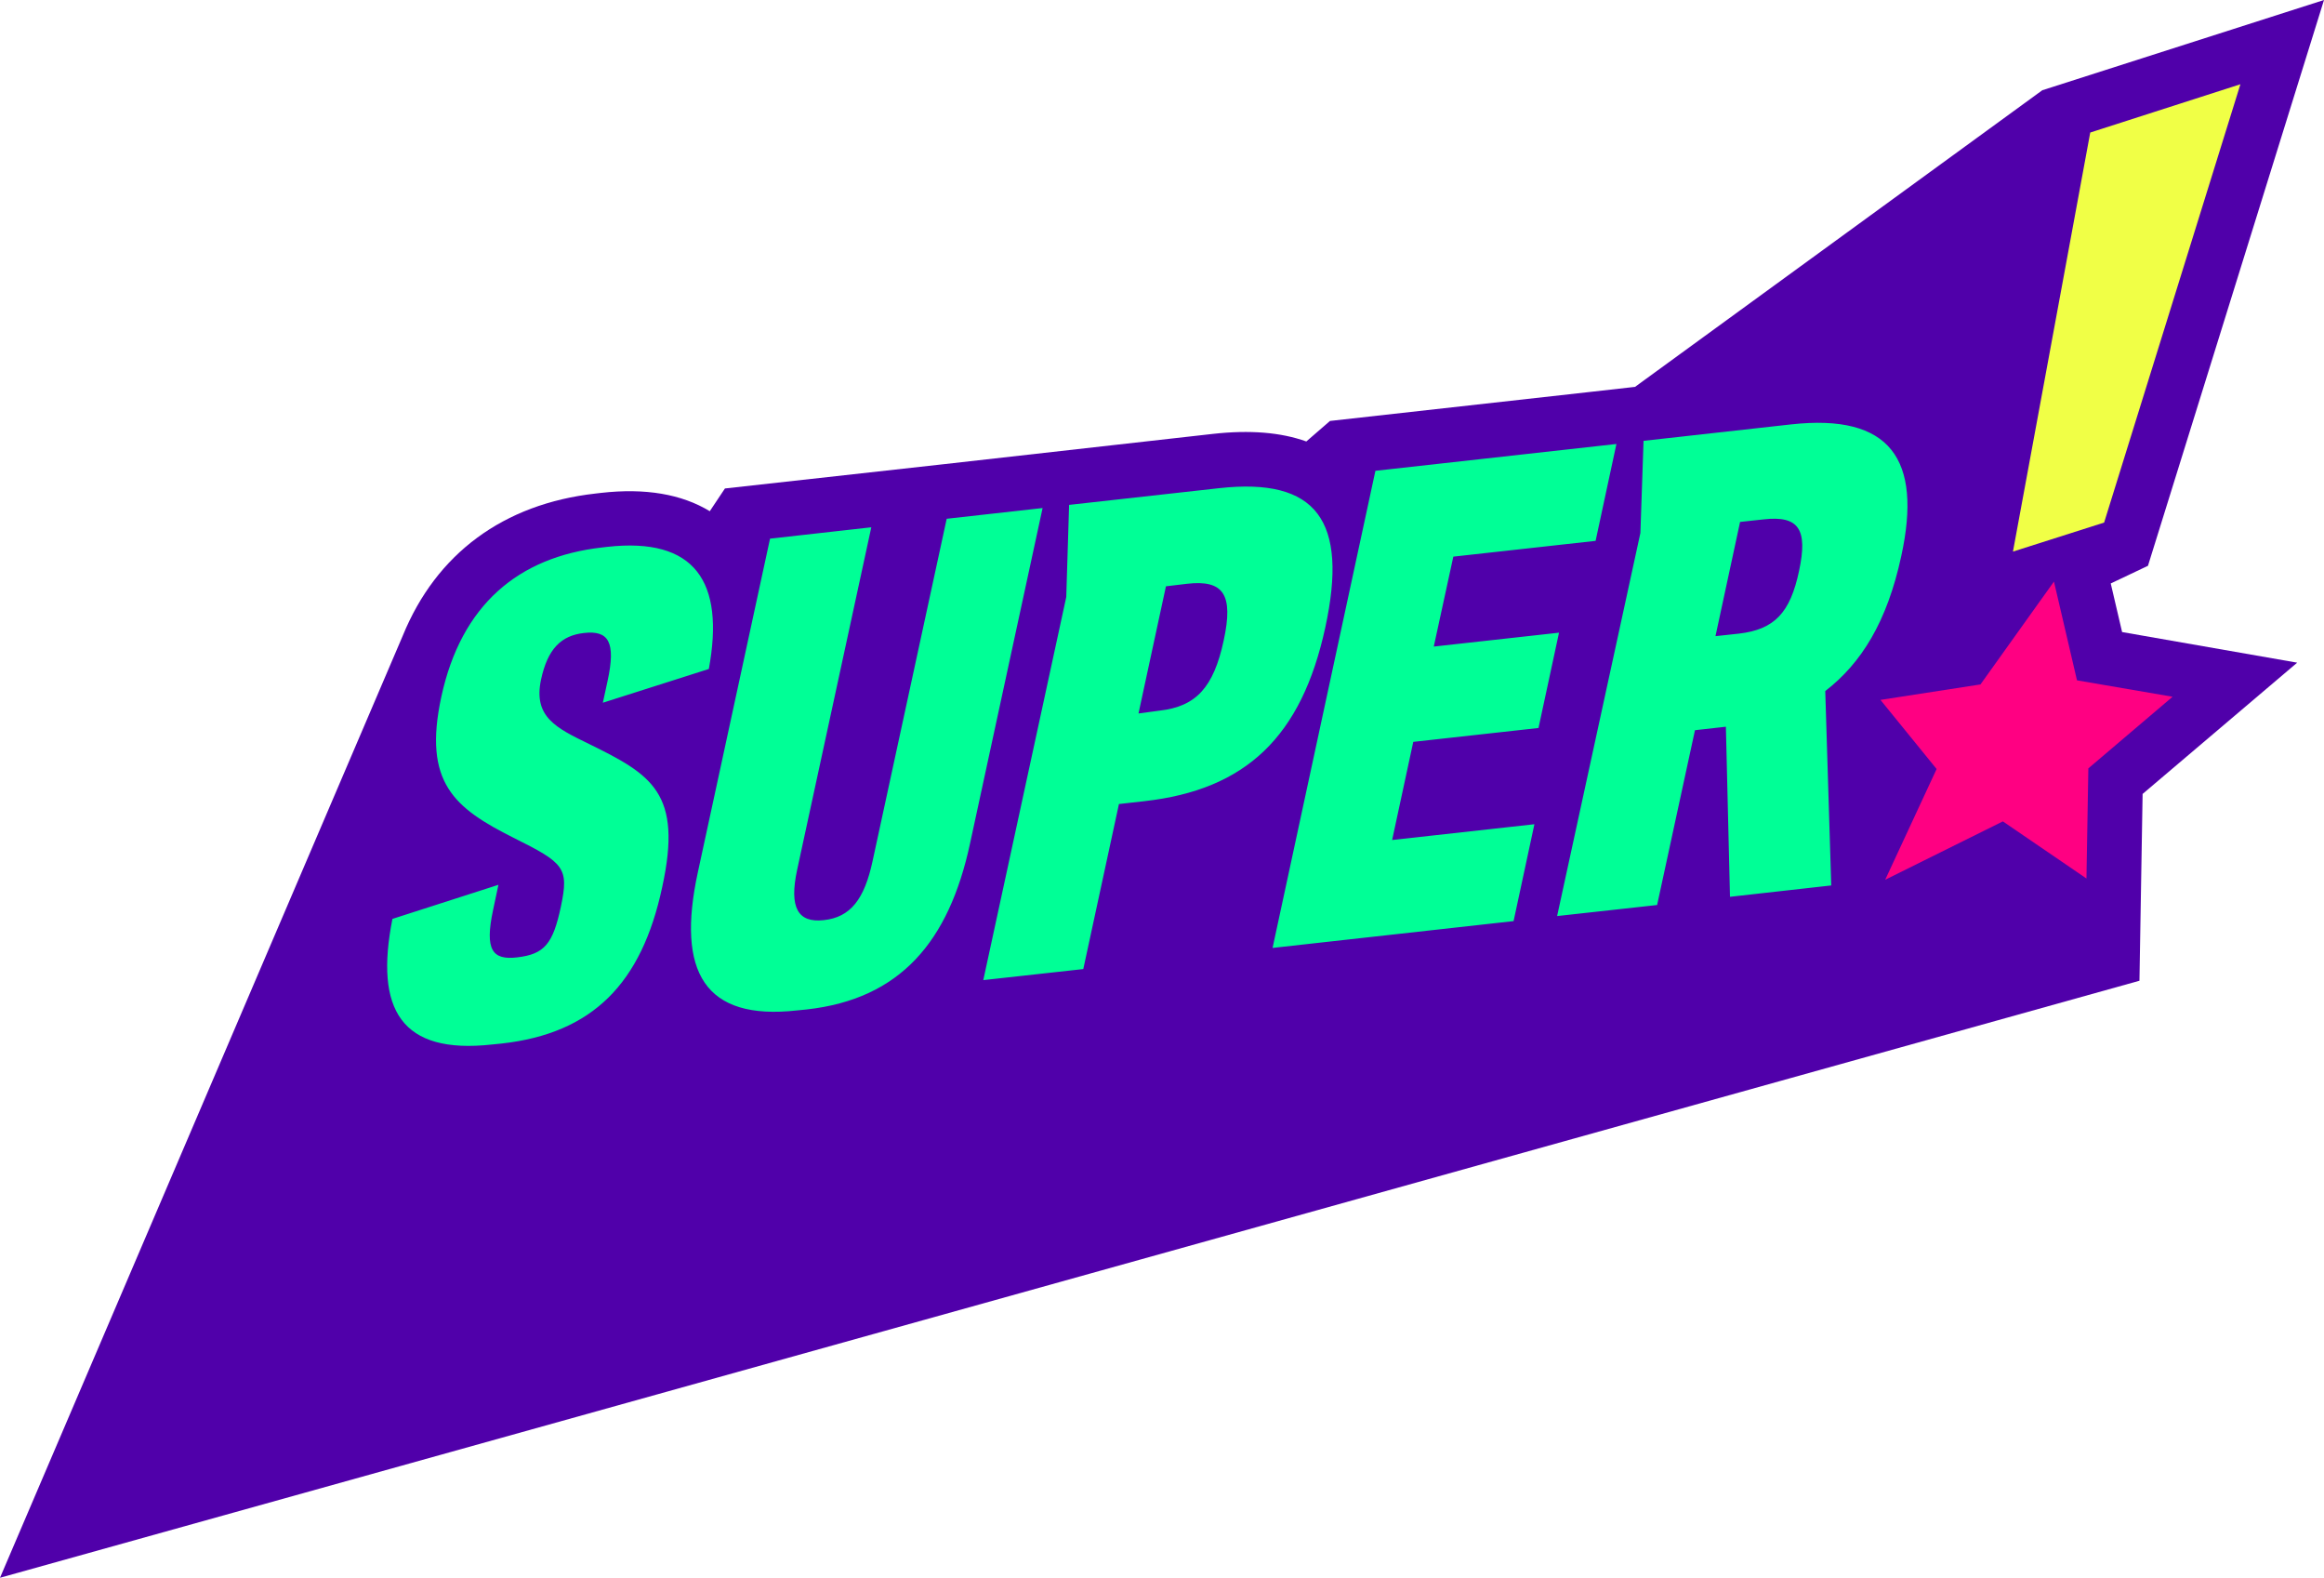
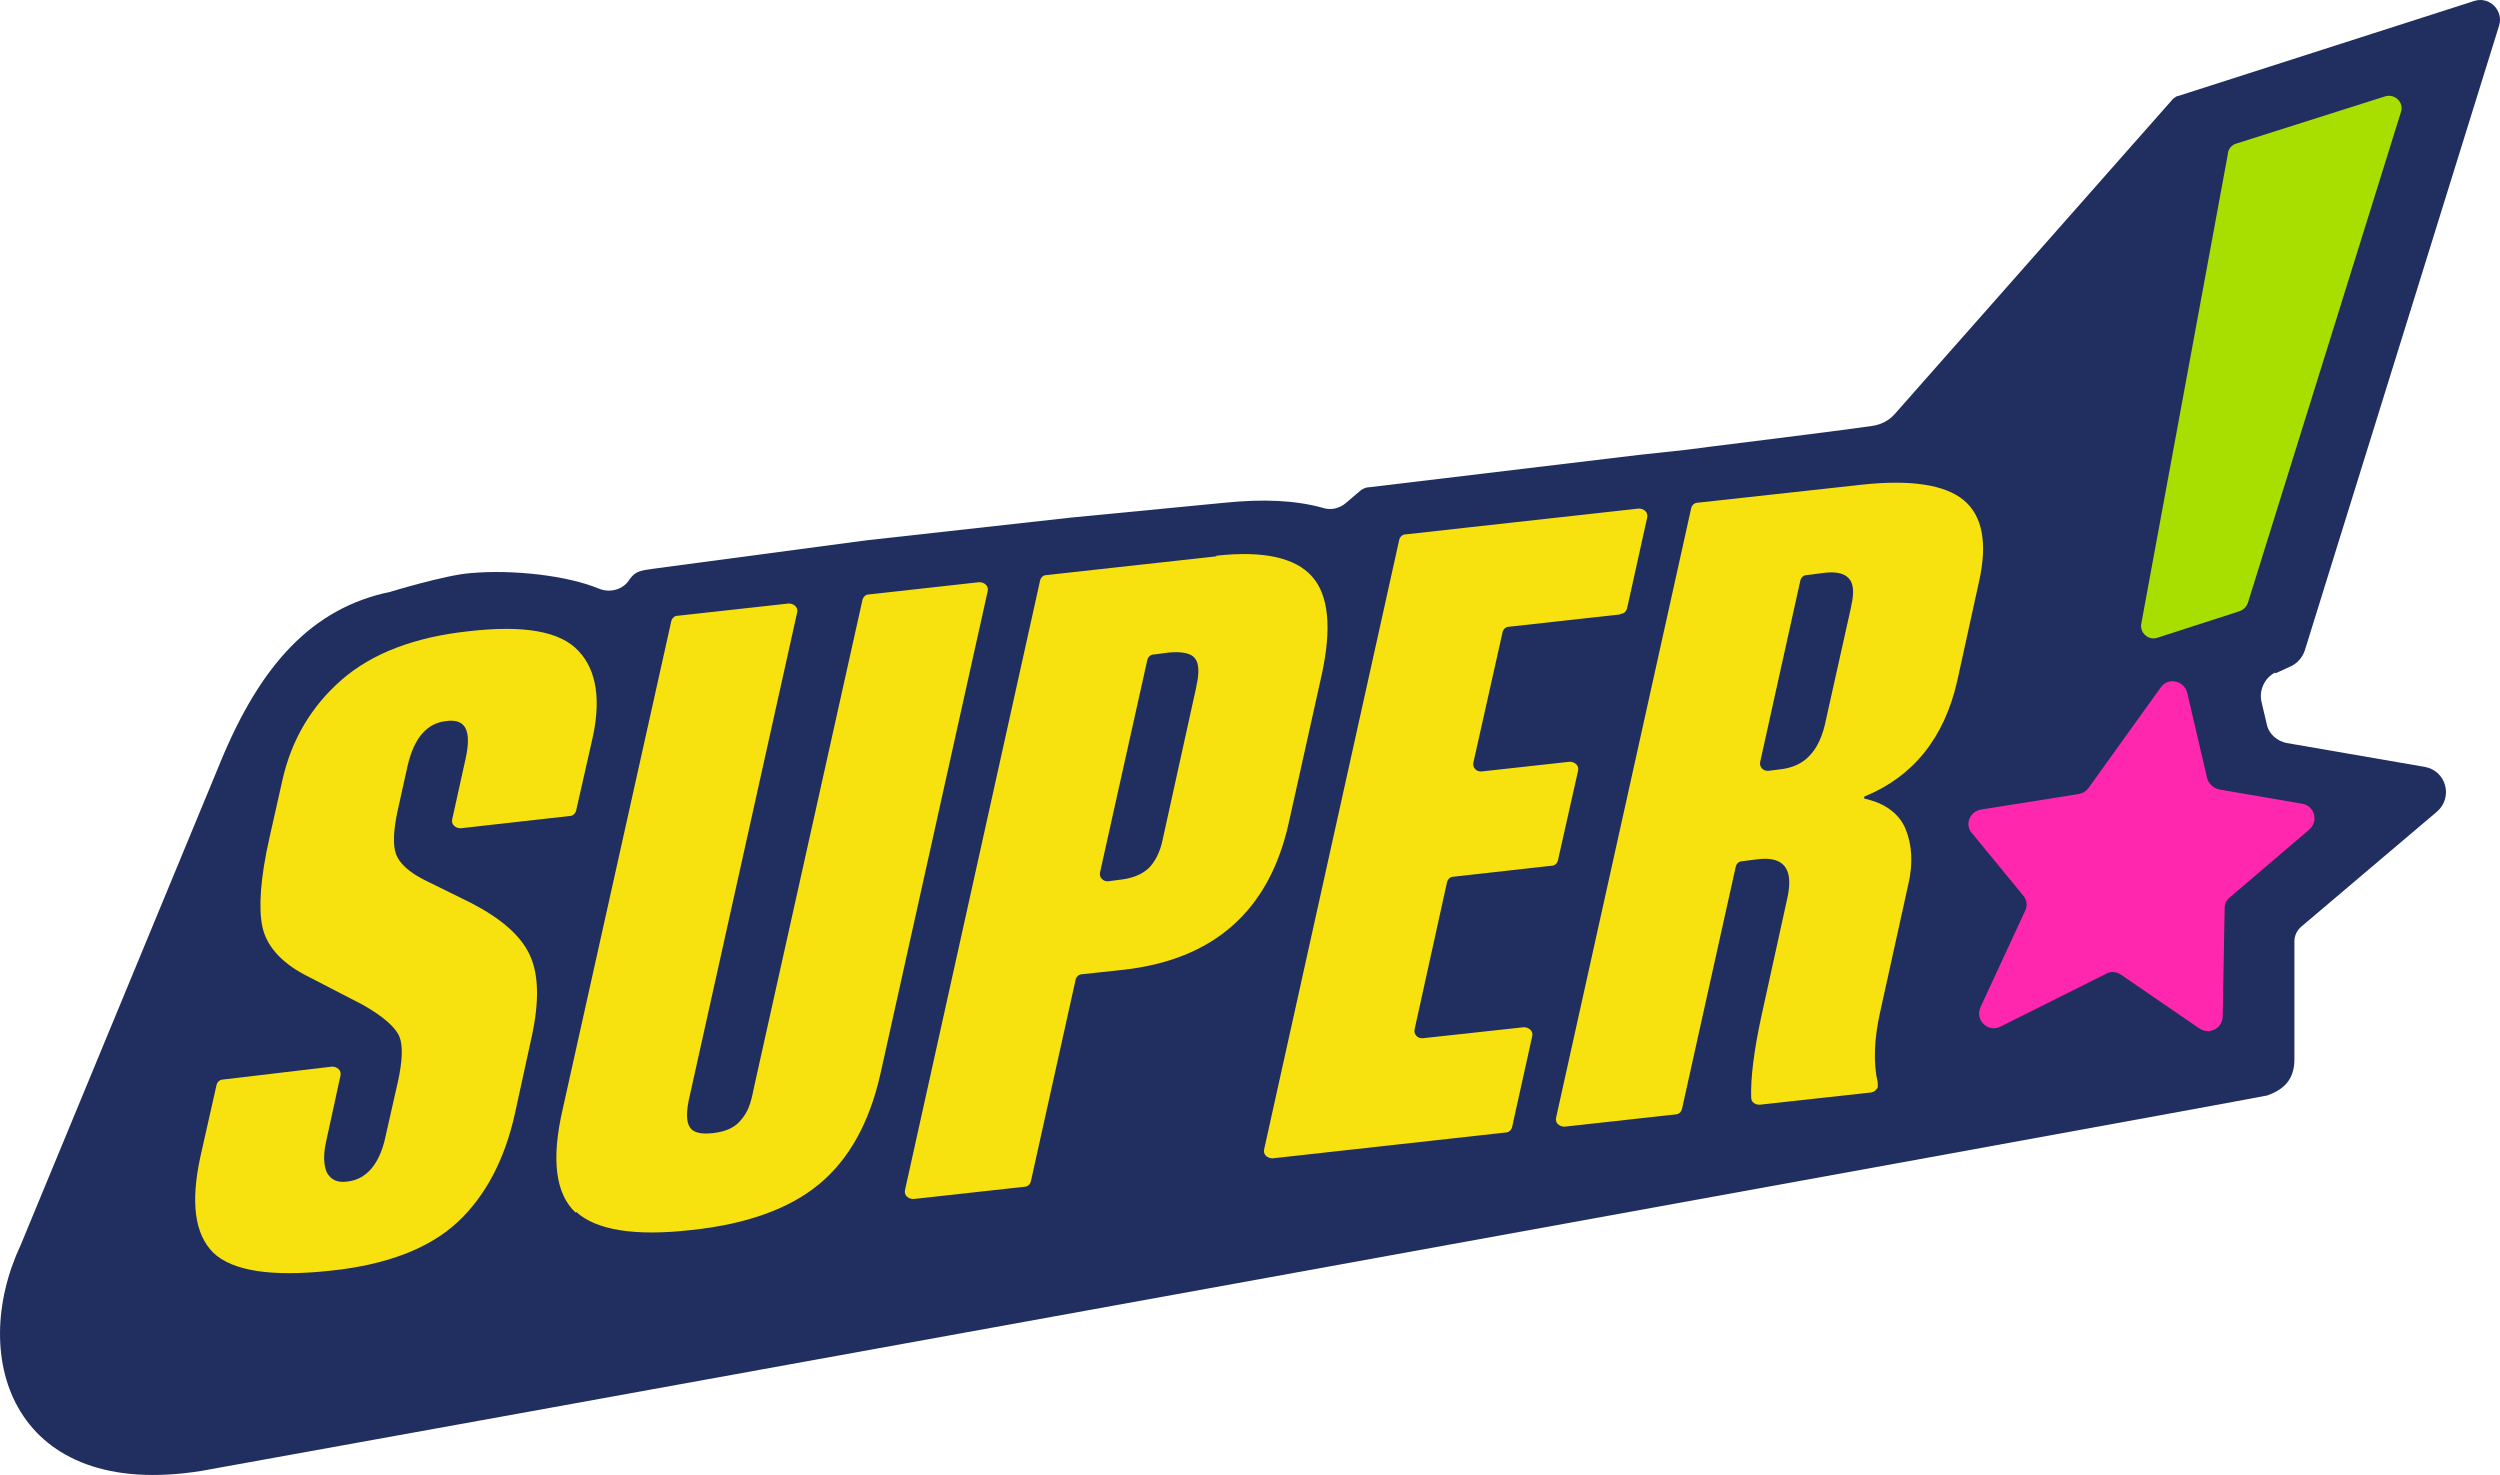
- <svg xmlns="http://www.w3.org/2000/svg" xml:space="preserve" viewBox="0 0 736.7 500">
-   <path fill="#5000AA" d="m669.1 184.9 11.8-5.6L736.7 0l-89.3 28.6-129.1 94-14.2 1.6-82.5 9.2-7.5 6.5c-8.1-2.9-17.9-3.7-29.6-2.4l-32 3.6-54.2 6.1-68.5 7.6-4.8 7.2c-8.9-5.4-20.4-7.4-34.5-5.8l-1.7.2c-29.3 3.3-50.5 19.1-61.1 45L0 500l678.2-189.2 1-59.2 49-41.6-55.5-9.7z" />
-   <g fill="#00FF96">
-     <path d="m221.2 276.5 22.9-105.8 32.1-3.6-23.5 108.5c-2.6 12 .2 16.9 8.4 16 8.5-.9 12.9-6.6 15.5-18.7l23.5-108.5 30.4-3.4-23 106.3c-6.7 31.1-22.1 49.3-51.8 52.6l-3 .3c-29.4 3.3-38.3-12.2-31.5-43.7M338.9 160l47.6-5.3c30.8-3.4 41 10.2 33.6 44.2-7.5 34.5-25.1 51.4-57.4 55l-8 .9-11.3 52.3-31.7 3.5L338 189.2zm28.7 65.2c11.5-1.3 17.1-7.3 20.3-22.2 3.2-14.7-.1-19.3-11.6-18l-6.7.8-8.7 40.3zM436 149.2l76.4-8.5-6.6 30.7-45.1 5-6.2 28.5 39.7-4.4-6.5 30.2-39.7 4.4-6.7 31.1 45.1-5-6.6 30.7-76.4 8.5zM548.4 284.2l-1.3-53.9-9.8 1.1-12 55.4-31.7 3.5L520 168.9l1-29.2 46.7-5.2c31.5-3.5 41.7 11 35 41.7-4.5 20.9-12.7 34-24.1 42.8l1.9 61.6zm2.8-83.4c11.3-1.3 16.3-6.6 19.1-19.9 2.8-13.1 0-17.6-11.3-16.3l-7.4.8-7.8 36.2zM186.8 235.8c-10.5-5.1-17.8-8.6-15.3-20.4 2.1-9.8 6.4-14 13.6-14.8 7.8-.9 10.2 2.8 7.5 15.2l-1.5 6.9 33.6-10.7c5.1-27.7-4.4-41.8-32.2-38.7l-1.7.2c-26.5 3-44.6 18.2-50.9 47.3-5.9 27.3 4.2 35.3 22.9 44.7 16.1 8 17.6 9.5 15 21.8-2.5 11.8-5.2 15.1-13.9 16.1-7.8.9-10.3-2.3-7.6-15l1.7-8-33.6 10.8c-5.7 28.8 2.8 43 31.6 39.8l3-.3c28.9-3.2 44.4-19.1 50.9-49.5 6.6-30-3.4-35.7-23.1-45.4" />
+ <svg xmlns="http://www.w3.org/2000/svg" id="Layer_2" viewBox="0 0 387.04 228.35">
+   <defs>
+     <style>.cls-3{fill:#f7e10f}</style>
+   </defs>
+   <g id="Layer_1-2" data-name="Layer_1">
+     <path d="m352.31 104.23 2.4-1.1q1.5-.75 2.1-2.4l30.1-96.8c.7-2.3-1.5-4.5-3.8-3.8l-45.8 14.7c-.3 0-.5.2-.8.4s-.1.1-.2.2l-43 48.7c-.9 1-2.1 1.6-3.4 1.8-6.9 1-28.4 3.6-28.8 3.7l-7.4.8-41.7 5c-.6 0-1.2.3-1.6.7l-2 1.7c-1 .9-2.4 1.2-3.6.8-4.3-1.2-9.3-1.4-15.2-.8l-23.8 2.3-31.5 3.5-33 4.4c-2.2.3-2.9.4-3.8 1.6-1 1.7-3.1 2.2-4.8 1.5-4.8-2-13.2-3-19.9-2.4-3.9.3-12.4 2.9-12.4 2.9-12.1 2.5-20.1 11.3-26.3 26.4l-30.9 74.7c-8.3 17.7-1 39.6 27.9 35 .3 0 314.6-57 319.7-58.1h.1c2.3-.8 4.3-2.2 4.3-5.6v-18.3c0-.9.4-1.7 1.1-2.3l21-17.8c2.5-2.2 1.4-6.3-1.9-6.9l-21.4-3.7c-1.5-.3-2.8-1.4-3.1-3l-.8-3.4c-.4-1.8.5-3.7 2.1-4.5z" style="fill:#202e60" />
+     <path d="m305.41 129.13 7.8 9.5c.6.7.7 1.6.3 2.4l-6.9 14.9c-.9 2 1.2 4 3.1 3l16.4-8.2c.7-.4 1.6-.3 2.3.2l12.1 8.3c1.5 1 3.6 0 3.6-1.9l.3-16.7c0-.7.3-1.3.8-1.7l12.3-10.5c1.5-1.3.8-3.7-1.1-4l-12.8-2.2c-.9-.2-1.6-.8-1.9-1.7l-3.1-13.3c-.5-1.9-3-2.4-4.1-.8l-11.2 15.6q-.6.75-1.5.9l-15.1 2.4c-1.8.3-2.6 2.4-1.4 3.7z" style="fill:#ff27ad" />
+     <path d="m344.91 23.83-13.4 72.7c-.3 1.4 1.1 2.7 2.5 2.2l12.7-4.1c.6-.2 1.1-.7 1.3-1.3l23.7-76c.5-1.5-1-2.9-2.5-2.4l-23 7.3c-.7.2-1.2.8-1.3 1.5z" style="fill:#a8de00" />
+     <path d="M33.01 193.93c-2.9-2.9-3.5-7.8-2-14.8l2.5-11.1c.1-.5.5-.9 1-.9l16.9-2c.8 0 1.5.6 1.3 1.4l-2.2 10.1c-.5 2.2-.4 3.8.1 4.9.6 1.1 1.6 1.6 3.1 1.4 3-.3 5.1-2.7 6-7.1l1.9-8.4c.7-3.2.8-5.6.2-7s-2.5-3.1-5.7-4.9l-8.9-4.6c-3.8-2-6-4.6-6.6-7.5s-.3-7.5 1.1-13.7l2-8.9c1.4-6.3 4.5-11.5 9.2-15.6s11.3-6.6 19.6-7.5c8.6-1 14.3 0 17.1 3.1 2.8 3 3.5 7.7 2 14l-2.4 10.6c-.1.5-.5.9-1 .9l-16.9 1.9c-.8 0-1.5-.6-1.3-1.4l2.1-9.5c.9-4.2 0-6.1-3-5.7q-4.5.45-6 6.9l-1.6 7.2c-.6 2.9-.7 5.1-.2 6.5s2 2.8 4.4 4l7.3 3.6c4.6 2.4 7.6 5 9 8s1.5 7.2.3 12.7l-2.6 11.9c-1.6 7.2-4.6 12.8-8.9 16.8s-10.9 6.6-19.7 7.5c-9.2 1-15.2 0-18.1-2.8M89.11 187.73c-3.1-2.9-3.8-8.2-2-16l16.8-75.5c.1-.5.5-.9 1-.9l17.2-1.9c.8 0 1.5.6 1.3 1.4l-16.6 74.7c-.6 2.5-.6 4.1 0 5 .5.8 1.7 1.1 3.5.9q2.85-.3 4.2-1.8c1.35-1.5 1.7-2.7 2.2-5.2l16.8-75.5c.1-.5.5-.9 1-.9l17.1-1.9c.8 0 1.5.6 1.3 1.4l-16.6 74.7c-1.7 7.6-4.9 13.3-9.5 17.1s-11.2 6.2-19.8 7.1c-8.8 1-14.7 0-17.8-2.8zM188.31 86.03c7.3-.8 12.2.3 14.8 3.2q3.9 4.35 1.5 15.3l-5.1 22.9c-3 13.5-11.5 21.1-25.5 22.7l-6.5.7c-.5 0-.9.4-1 .9l-6.9 31.1c-.1.5-.5.9-1 .9l-17.2 1.9c-.8 0-1.5-.6-1.3-1.4l20.9-94.3c.1-.5.5-.9 1-.9l26.3-2.9zm-3.1 20.2c.5-2.1.4-3.5-.2-4.3s-2-1.1-4.1-.9l-2.3.3c-.5 0-.9.4-1 .9l-7.3 32.8c-.2.8.5 1.5 1.3 1.4l1.5-.2c2.1-.2 3.6-.8 4.7-1.8 1-1 1.8-2.5 2.2-4.5l5.2-23.6zM250.81 95.13l-17.2 1.9c-.5 0-.9.4-1 .9l-4.5 20.1c-.2.8.5 1.5 1.3 1.4l13.6-1.5c.8 0 1.5.6 1.3 1.4l-3.1 13.8c-.1.5-.5.9-1 .9l-15.2 1.7c-.5 0-.9.4-1 .9l-5 22.7c-.2.8.5 1.5 1.3 1.4l15.6-1.7c.8 0 1.5.6 1.3 1.4l-3.1 14c-.1.5-.5.9-1 .9l-36.1 4c-.8 0-1.5-.6-1.3-1.4l20.9-94.3c.1-.5.5-.9 1-.9l36.1-4c.8 0 1.5.6 1.3 1.4l-3.1 14c-.1.5-.5.9-1 .9zM291.11 156.53c-1 4.4-1.1 8.1-.4 11.1v.7c-.2.4-.5.7-1 .8l-17.3 1.9c-.7 0-1.3-.4-1.3-1.1-.1-2.9.4-7.2 1.6-12.7l4-18.2c1-4.5-.5-6.5-4.6-6l-2.4.3c-.5 0-.9.4-1 .9l-8.3 37.4c-.1.5-.5.9-1 .9l-17.2 1.9c-.8 0-1.5-.6-1.3-1.4l20.9-94.3c.1-.5.5-.9 1-.9l25.5-2.8c7.5-.8 12.8 0 15.7 2.4s3.7 6.6 2.4 12.5l-3.4 15.5c-2 8.8-6.8 14.8-14.4 17.9v.3c3.2.7 5.4 2.3 6.4 4.7s1.2 5.4.4 8.7zm-4.5-62.8c.5-2.1.3-3.5-.4-4.2-.7-.8-2.1-1.1-4.1-.8l-2.4.3c-.5 0-.9.4-1 .9l-6.2 28c-.2.8.5 1.5 1.3 1.4l1.6-.2c2-.2 3.6-.9 4.7-2.1 1.2-1.2 2.1-3.1 2.6-5.7l3.9-17.5z" class="cls-3" />
  </g>
-   <path fill="#FF0082" d="m596.1 221.8 17.8 21.9-16.3 35.1 37.3-18.5 26.5 18.1.6-34.9 26.7-22.7-30.3-5.2-7.3-31.3-23.3 32.6z" />
-   <path fill="#F0FF46" d="m662.6 42-24.5 132.8 28.9-9.2 43.2-138.9z" />
</svg>
